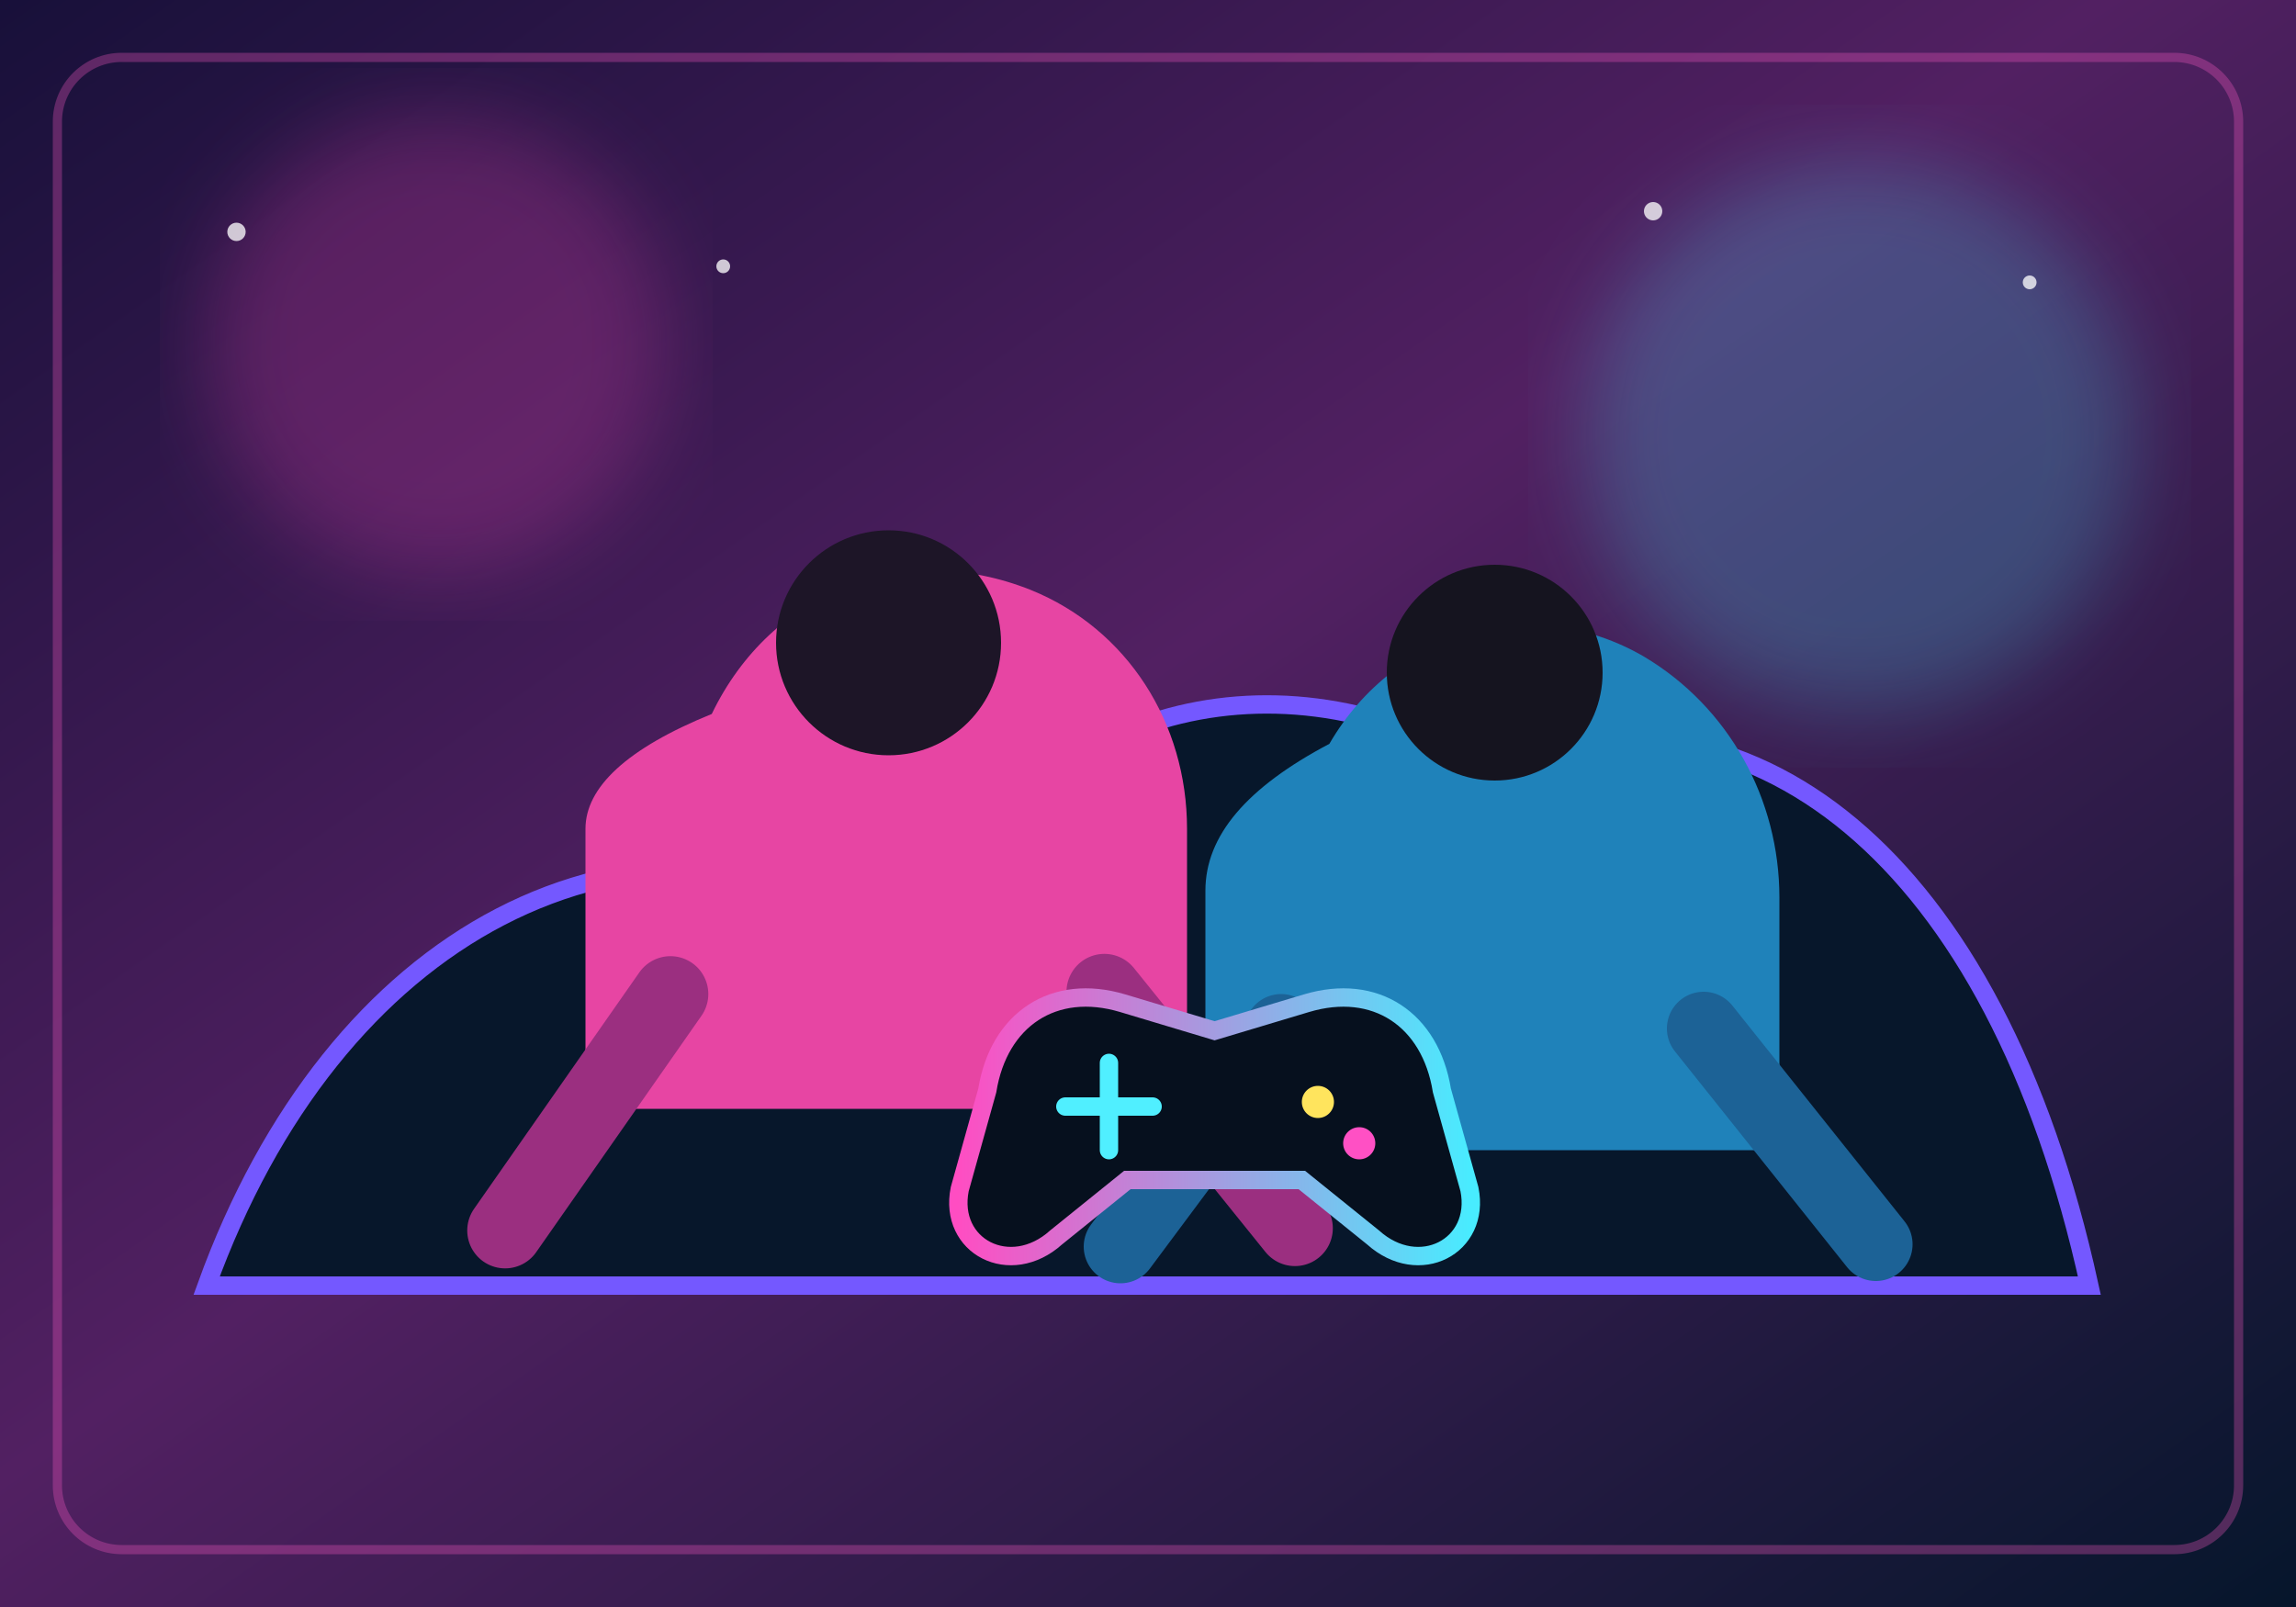
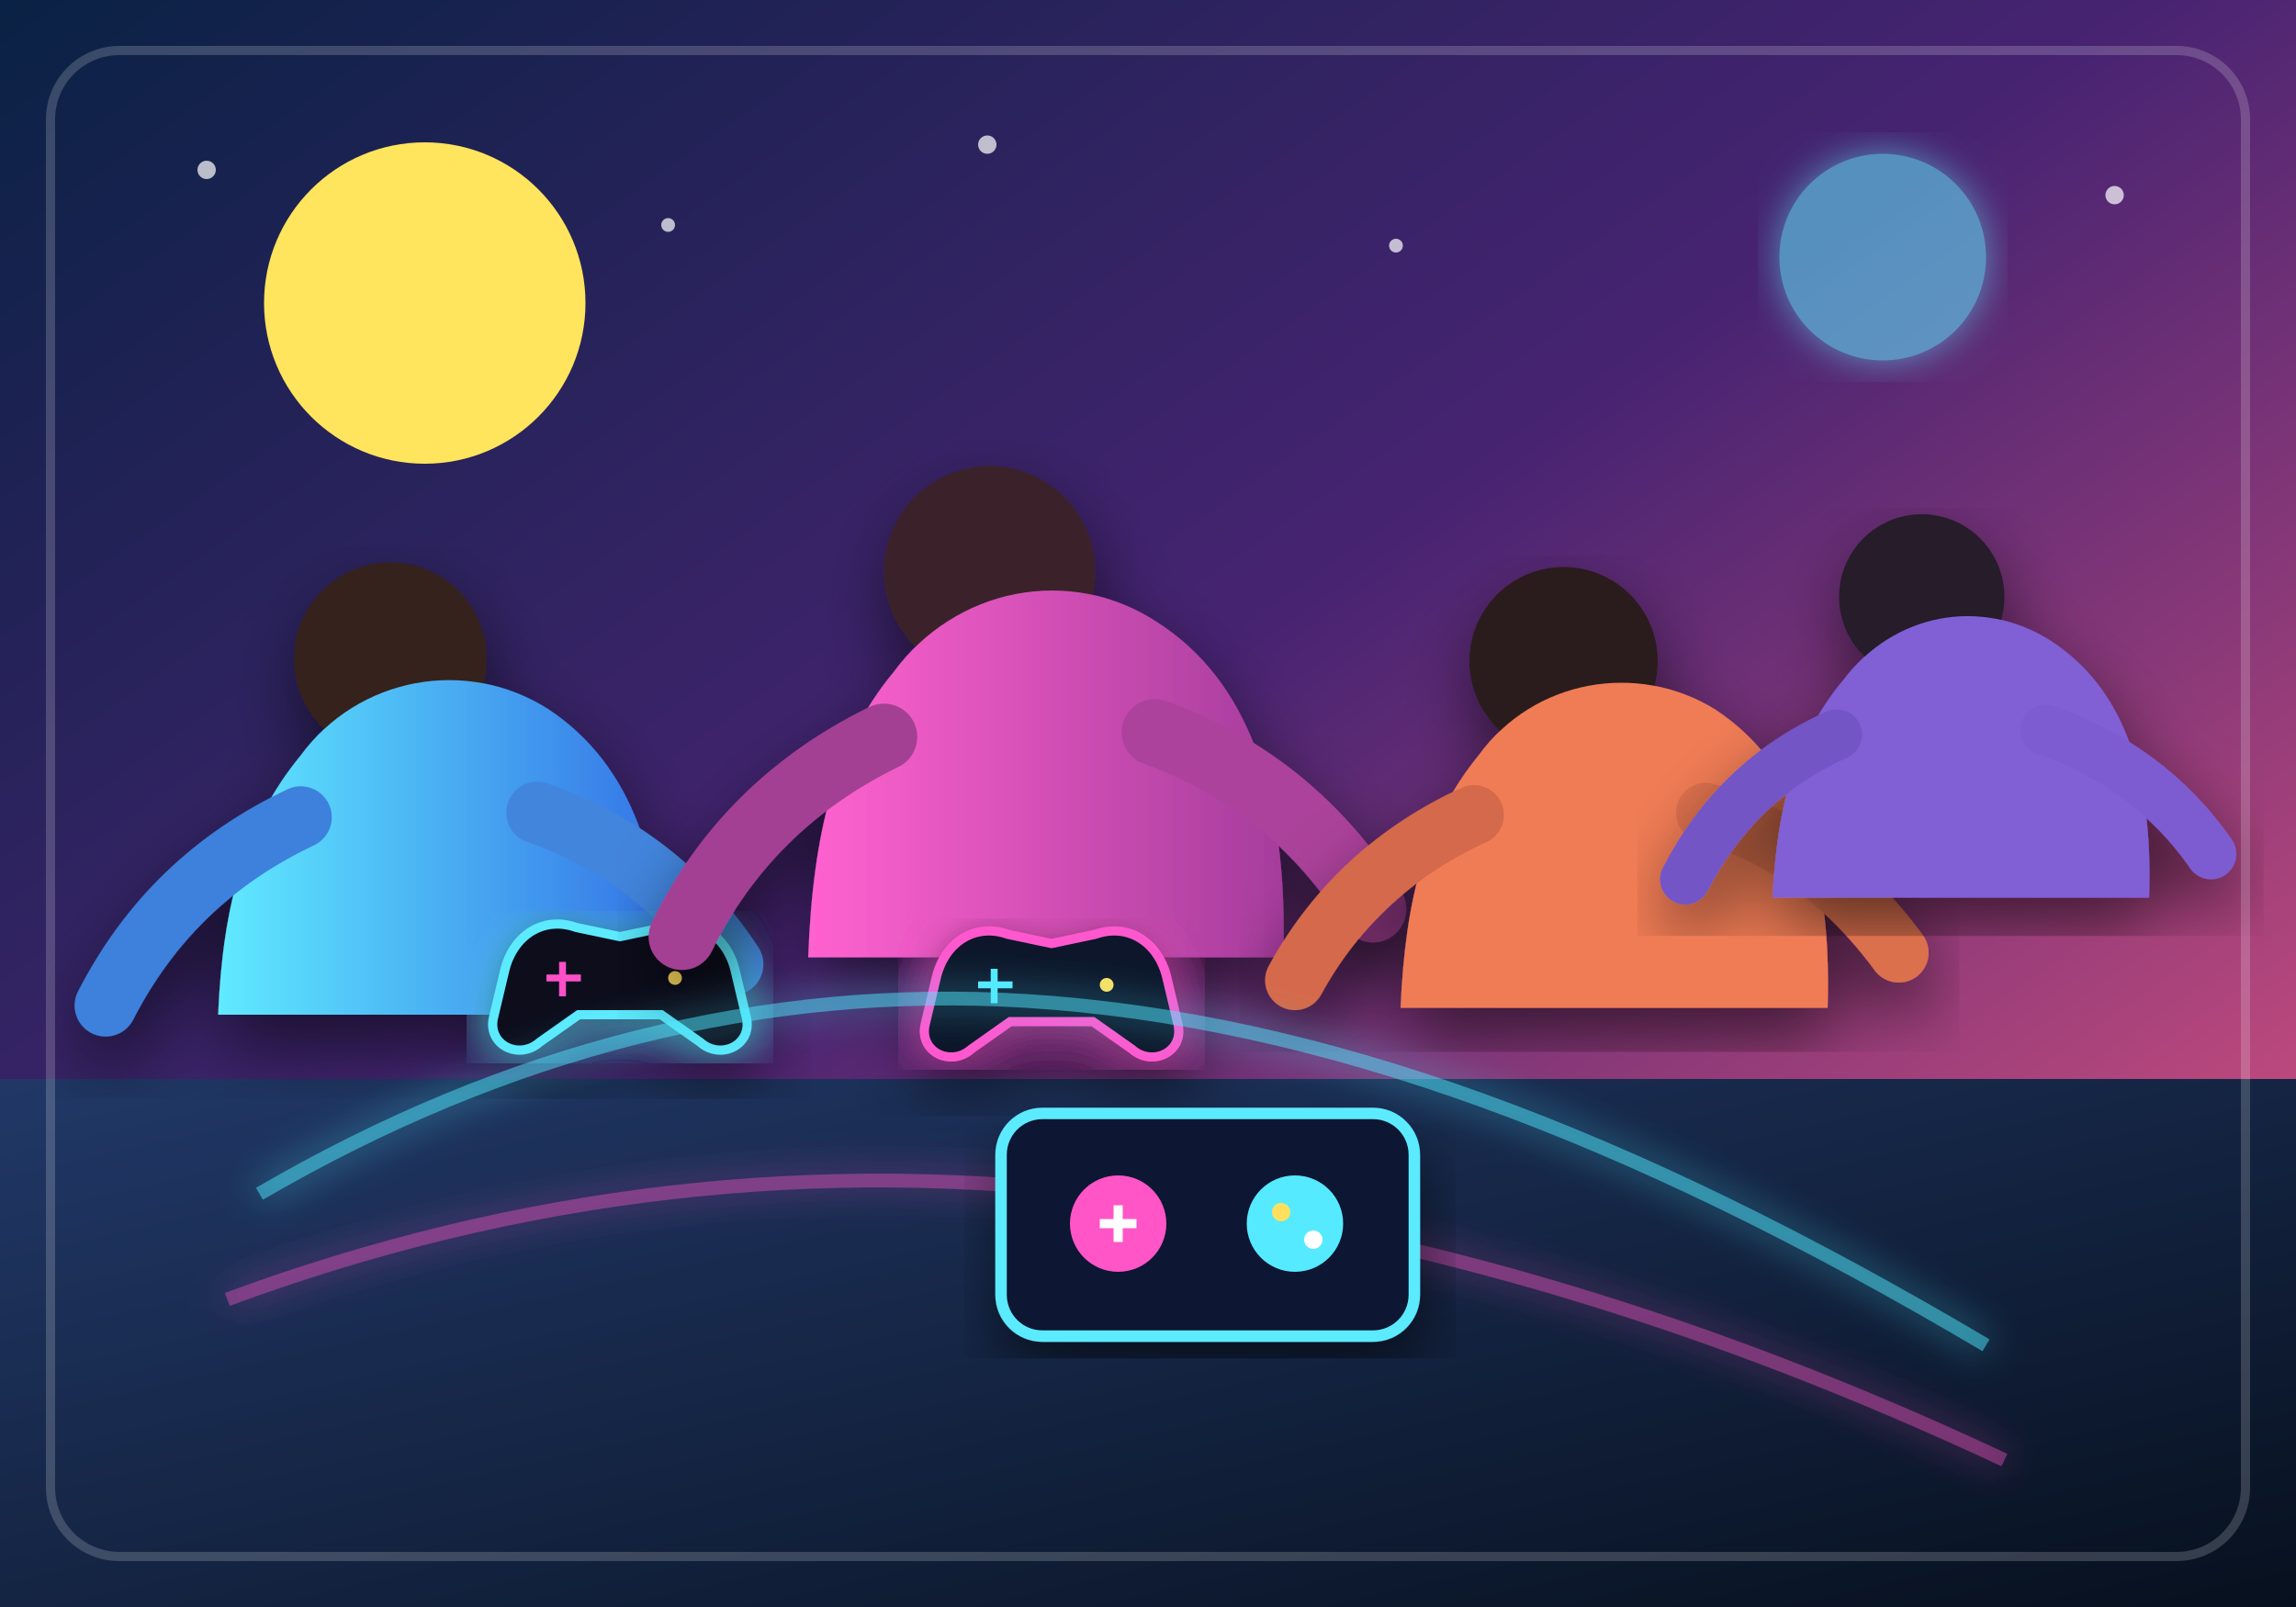
- <svg xmlns="http://www.w3.org/2000/svg" viewBox="0 0 1000 700">
+ <svg xmlns="http://www.w3.org/2000/svg" viewBox="0 0 1000 700" role="img">
  <defs>
-     <linearGradient id="b" x2="1" y2="1">
-       <stop stop-color="#171039" />
-       <stop offset=".46" stop-color="#522062" />
-       <stop offset="1" stop-color="#05162b" />
+     <linearGradient id="bg" x2="1" y2="1">
+       <stop stop-color="#092244" />
+       <stop offset=".47" stop-color="#472372" />
+       <stop offset="1" stop-color="#f15a82" />
    </linearGradient>
-     <linearGradient id="a" x2="1">
-       <stop stop-color="#ff4dc2" />
-       <stop offset="1" stop-color="#48ecff" />
+     <linearGradient id="stage" y2="1">
+       <stop stop-color="#213867" />
+       <stop offset="1" stop-color="#07101e" />
    </linearGradient>
-     <filter id="gl">
-       <feGaussianBlur stdDeviation="18" />
+     <linearGradient id="pink" x2="1">
+       <stop stop-color="#ff62cf" />
+       <stop offset="1" stop-color="#a63d9d" />
+     </linearGradient>
+     <linearGradient id="blue" x2="1">
+       <stop stop-color="#60eaff" />
+       <stop offset="1" stop-color="#3474e6" />
+     </linearGradient>
+     <filter id="g">
+       <feGaussianBlur stdDeviation="8" result="b" />
+       <feMerge>
+         <feMergeNode in="b" />
+         <feMergeNode in="SourceGraphic" />
+       </feMerge>
+     </filter>
+     <filter id="s">
+       <feDropShadow dy="14" stdDeviation="15" flood-opacity=".55" />
    </filter>
  </defs>
-   <rect width="1000" height="700" fill="url(#b)" />
-   <circle cx="190" cy="150" r="100" fill="#ff49c0" opacity=".22" filter="url(#gl)" />
-   <circle cx="810" cy="190" r="120" fill="#42eaff" opacity=".22" filter="url(#gl)" />
-   <path d="M90 560c55-152 181-224 315-157 42-92 147-123 238-71 120-43 226 41 267 228z" fill="#07172b" stroke="#7458ff" stroke-width="8" />
-   <g transform="translate(255 225)">
-     <path d="M55 86c26-54 84-76 139-54 42 17 68 58 68 104v122H0V136c0-18 18-35 55-50z" fill="#e745a3" />
-     <circle cx="132" cy="55" r="49" fill="#1d1527" />
-     <path d="M37 208-35 311M226 207l83 103" stroke="#9b2f80" stroke-width="33" stroke-linecap="round" />
+   <rect width="1000" height="700" fill="url(#bg)" />
+   <circle cx="185" cy="132" r="70" fill="#ffe45d" />
+   <circle cx="820" cy="112" r="45" fill="#62eaff" opacity=".55" filter="url(#g)" />
+   <path d="M0 470h1000v230H0z" fill="url(#stage)" />
+   <g opacity=".7" fill="#fff">
+     <circle cx="90" cy="74" r="4" />
+     <circle cx="291" cy="98" r="3" />
+     <circle cx="430" cy="63" r="4" />
+     <circle cx="608" cy="107" r="3" />
+     <circle cx="921" cy="85" r="4" />
  </g>
-   <g transform="translate(525 245)">
-     <path d="M54 79c29-50 89-66 137-38 37 22 59 62 59 105v110H0V143c0-24 18-45 54-64z" fill="#1f82ba" />
-     <circle cx="126" cy="48" r="47" fill="#15141f" />
-     <path d="M33 204-37 298M217 203l75 94" stroke="#1c6296" stroke-width="32" stroke-linecap="round" />
+   <g transform="translate(75 222)" filter="url(#s)">
+     <circle cx="95" cy="65" r="42" fill="#35201e" />
+     <path d="M56 107c25-34 72-43 108-20 36 24 52 67 50 133H20c2-48 12-84 36-113z" fill="url(#blue)" />
+     <path d="M56 134c-38 18-66 45-85 82" stroke="#3e81dc" stroke-width="27" stroke-linecap="round" />
+     <path d="M159 132c35 12 64 34 85 66" stroke="#4385dd" stroke-width="27" stroke-linecap="round" />
+     <g transform="translate(145 190)" filter="url(#g)">
+       <path d="M0 10c4-15 17-23 31-18l19 4 19-4c14-5 27 3 31 18l5 21c3 12-11 19-20 11L68 30H32L15 42C6 50-8 43-5 31z" fill="#07101e" stroke="#5ceaff" stroke-width="4" />
+       <path d="M18 14h15M25 7v15" stroke="#ff50c8" stroke-width="3" />
+       <circle cx="74" cy="14" r="3" fill="#ffd95b" />
+     </g>
  </g>
-   <path d="M430 475c5-31 29-47 59-38l40 12 40-12c30-9 54 7 59 38l12 43c5 25-22 39-42 21l-31-25h-76l-31 25c-20 18-47 4-42-21z" fill="#06101e" stroke="url(#a)" stroke-width="8" />
-   <path d="M464 482h38M483 463v38" stroke="#50efff" stroke-width="8" stroke-linecap="round" />
-   <circle cx="574" cy="480" r="7" fill="#ffe45d" />
-   <circle cx="592" cy="498" r="7" fill="#ff50c4" />
-   <g fill="#fff" opacity=".76">
-     <circle cx="103" cy="101" r="4" />
-     <circle cx="315" cy="116" r="3" />
-     <circle cx="720" cy="92" r="4" />
-     <circle cx="884" cy="123" r="3" />
+   <g transform="translate(330 170)" filter="url(#s)">
+     <circle cx="101" cy="79" r="46" fill="#3b2329" />
+     <path d="M59 123c27-37 77-47 115-22 39 25 57 73 55 146H22c2-54 12-94 37-124z" fill="url(#pink)" />
+     <path d="M55 151c-39 19-69 48-88 87" stroke="#a34193" stroke-width="29" stroke-linecap="round" />
+     <path d="M173 149c39 14 71 39 95 77" stroke="#ac439b" stroke-width="29" stroke-linecap="round" />
+     <g transform="translate(78 245)" filter="url(#g)">
+       <path d="M0 10c4-15 17-23 31-18l19 4 19-4c14-5 27 3 31 18l5 21c3 12-11 19-20 11L68 30H32L15 42C6 50-8 43-5 31z" fill="#101429" stroke="#ff58cf" stroke-width="4" />
+       <path d="M18 14h15M25 7v15" stroke="#54eaff" stroke-width="3" />
+       <circle cx="74" cy="14" r="3" fill="#ffe05f" />
+     </g>
  </g>
-   <rect x="25" y="25" width="950" height="650" rx="28" fill="none" stroke="#ff5bc7" stroke-opacity=".3" stroke-width="4" />
+   <g transform="translate(590 225)" filter="url(#s)">
+     <circle cx="91" cy="63" r="41" fill="#2b1c1b" />
+     <path d="M54 104c24-33 69-41 103-20 35 23 51 65 49 130H20c2-47 11-82 34-110z" fill="#f07b55" />
+     <path d="M52 130c-33 15-60 39-78 72" stroke="#d46b4b" stroke-width="26" stroke-linecap="round" />
+     <path d="M153 129c34 10 62 31 84 61" stroke="#db704e" stroke-width="26" stroke-linecap="round" />
+   </g>
+   <g transform="translate(760 205)" filter="url(#s)">
+     <circle cx="77" cy="55" r="36" fill="#251d2a" />
+     <path d="M43 91c22-29 60-36 90-17 31 20 45 57 43 112H12c2-40 10-70 31-95z" fill="#815fd5" />
+     <path d="M40 115c-29 13-51 34-66 63" stroke="#7354c6" stroke-width="22" stroke-linecap="round" />
+     <path d="M131 113c29 10 54 28 72 54" stroke="#7d5bd1" stroke-width="22" stroke-linecap="round" />
+   </g>
+   <g filter="url(#g)">
+     <path d="M113 520c108-63 220-91 334-84 128 8 261 57 418 150" fill="none" stroke="#4beaff" stroke-width="6" opacity=".48" />
+     <path d="M99 566c127-47 257-62 388-45 133 17 258 55 386 115" fill="none" stroke="#ff56c7" stroke-width="6" opacity=".38" />
+   </g>
+   <g transform="translate(436 485)" filter="url(#s)">
+     <rect width="180" height="97" rx="18" fill="#0a1530" stroke="#5ceaff" stroke-width="5" />
+     <circle cx="51" cy="48" r="21" fill="#ff54c6" />
+     <circle cx="128" cy="48" r="21" fill="#55eaff" />
+     <path d="M43 48h16M51 40v16" stroke="#fff" stroke-width="4" />
+     <circle cx="122" cy="43" r="4" fill="#ffe05d" />
+     <circle cx="136" cy="55" r="4" fill="#fff" />
+   </g>
+   <rect x="22" y="22" width="956" height="656" rx="30" fill="none" stroke="#fff" stroke-opacity=".18" stroke-width="4" />
</svg>
